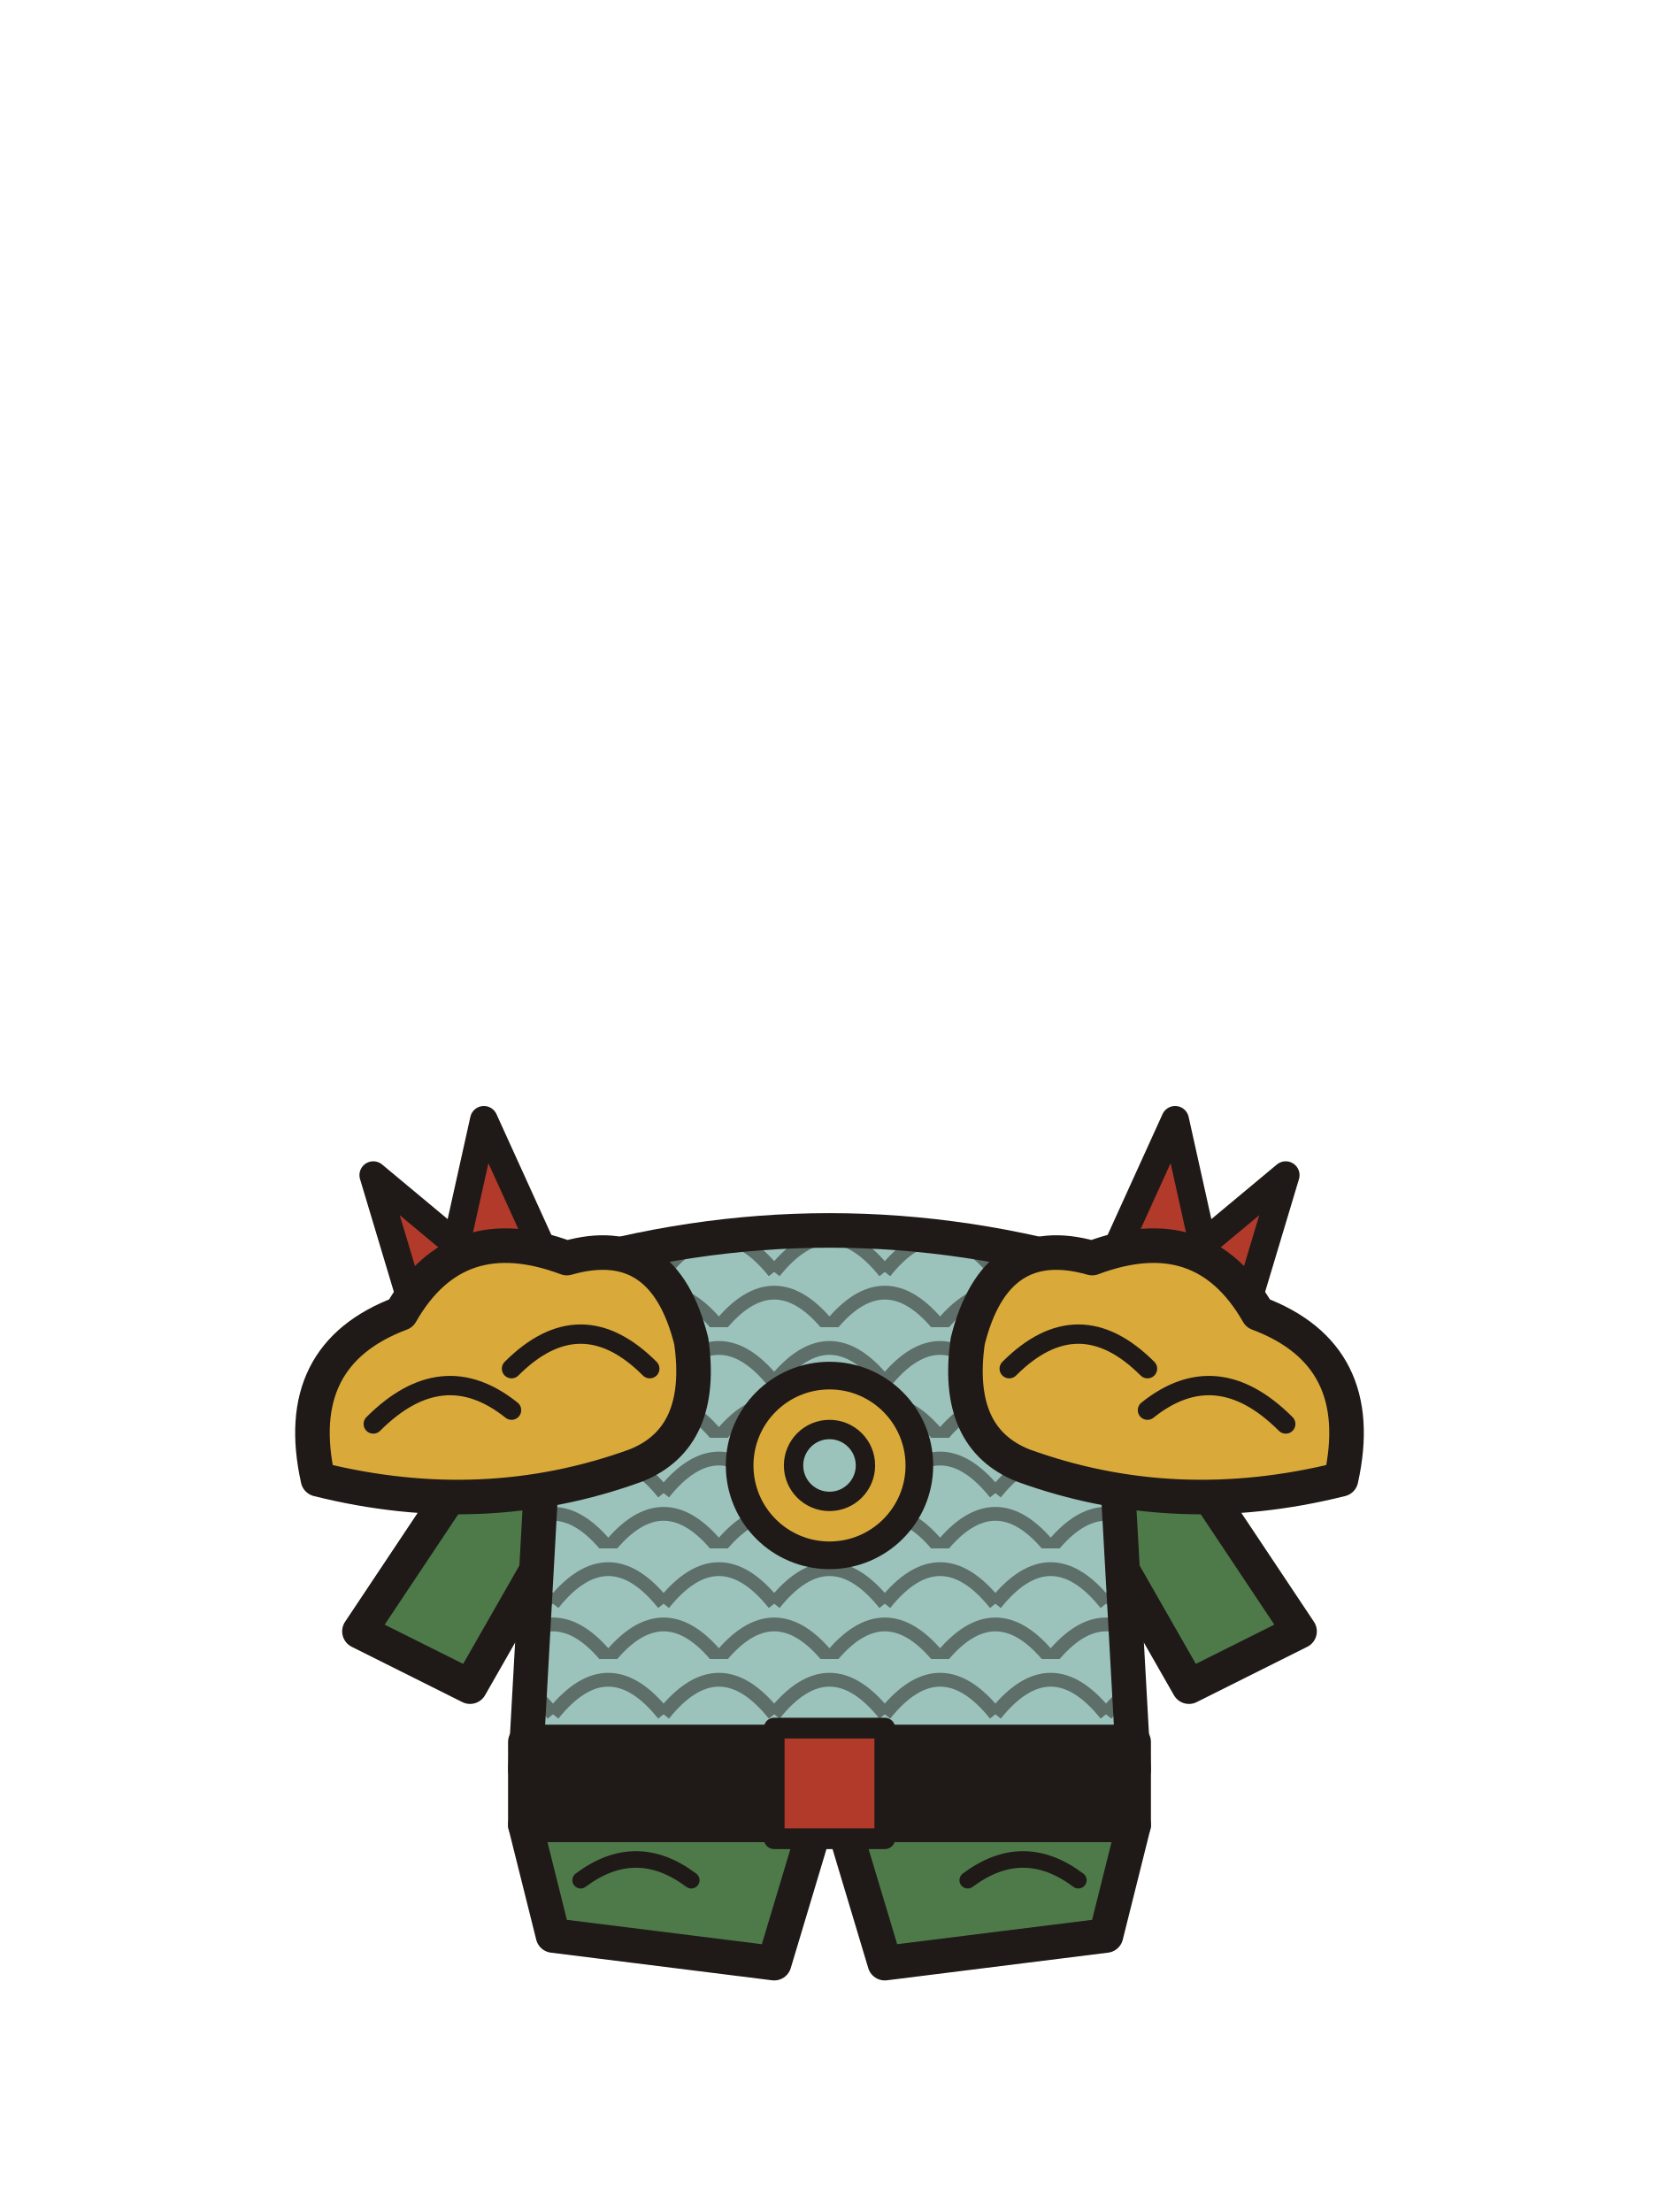
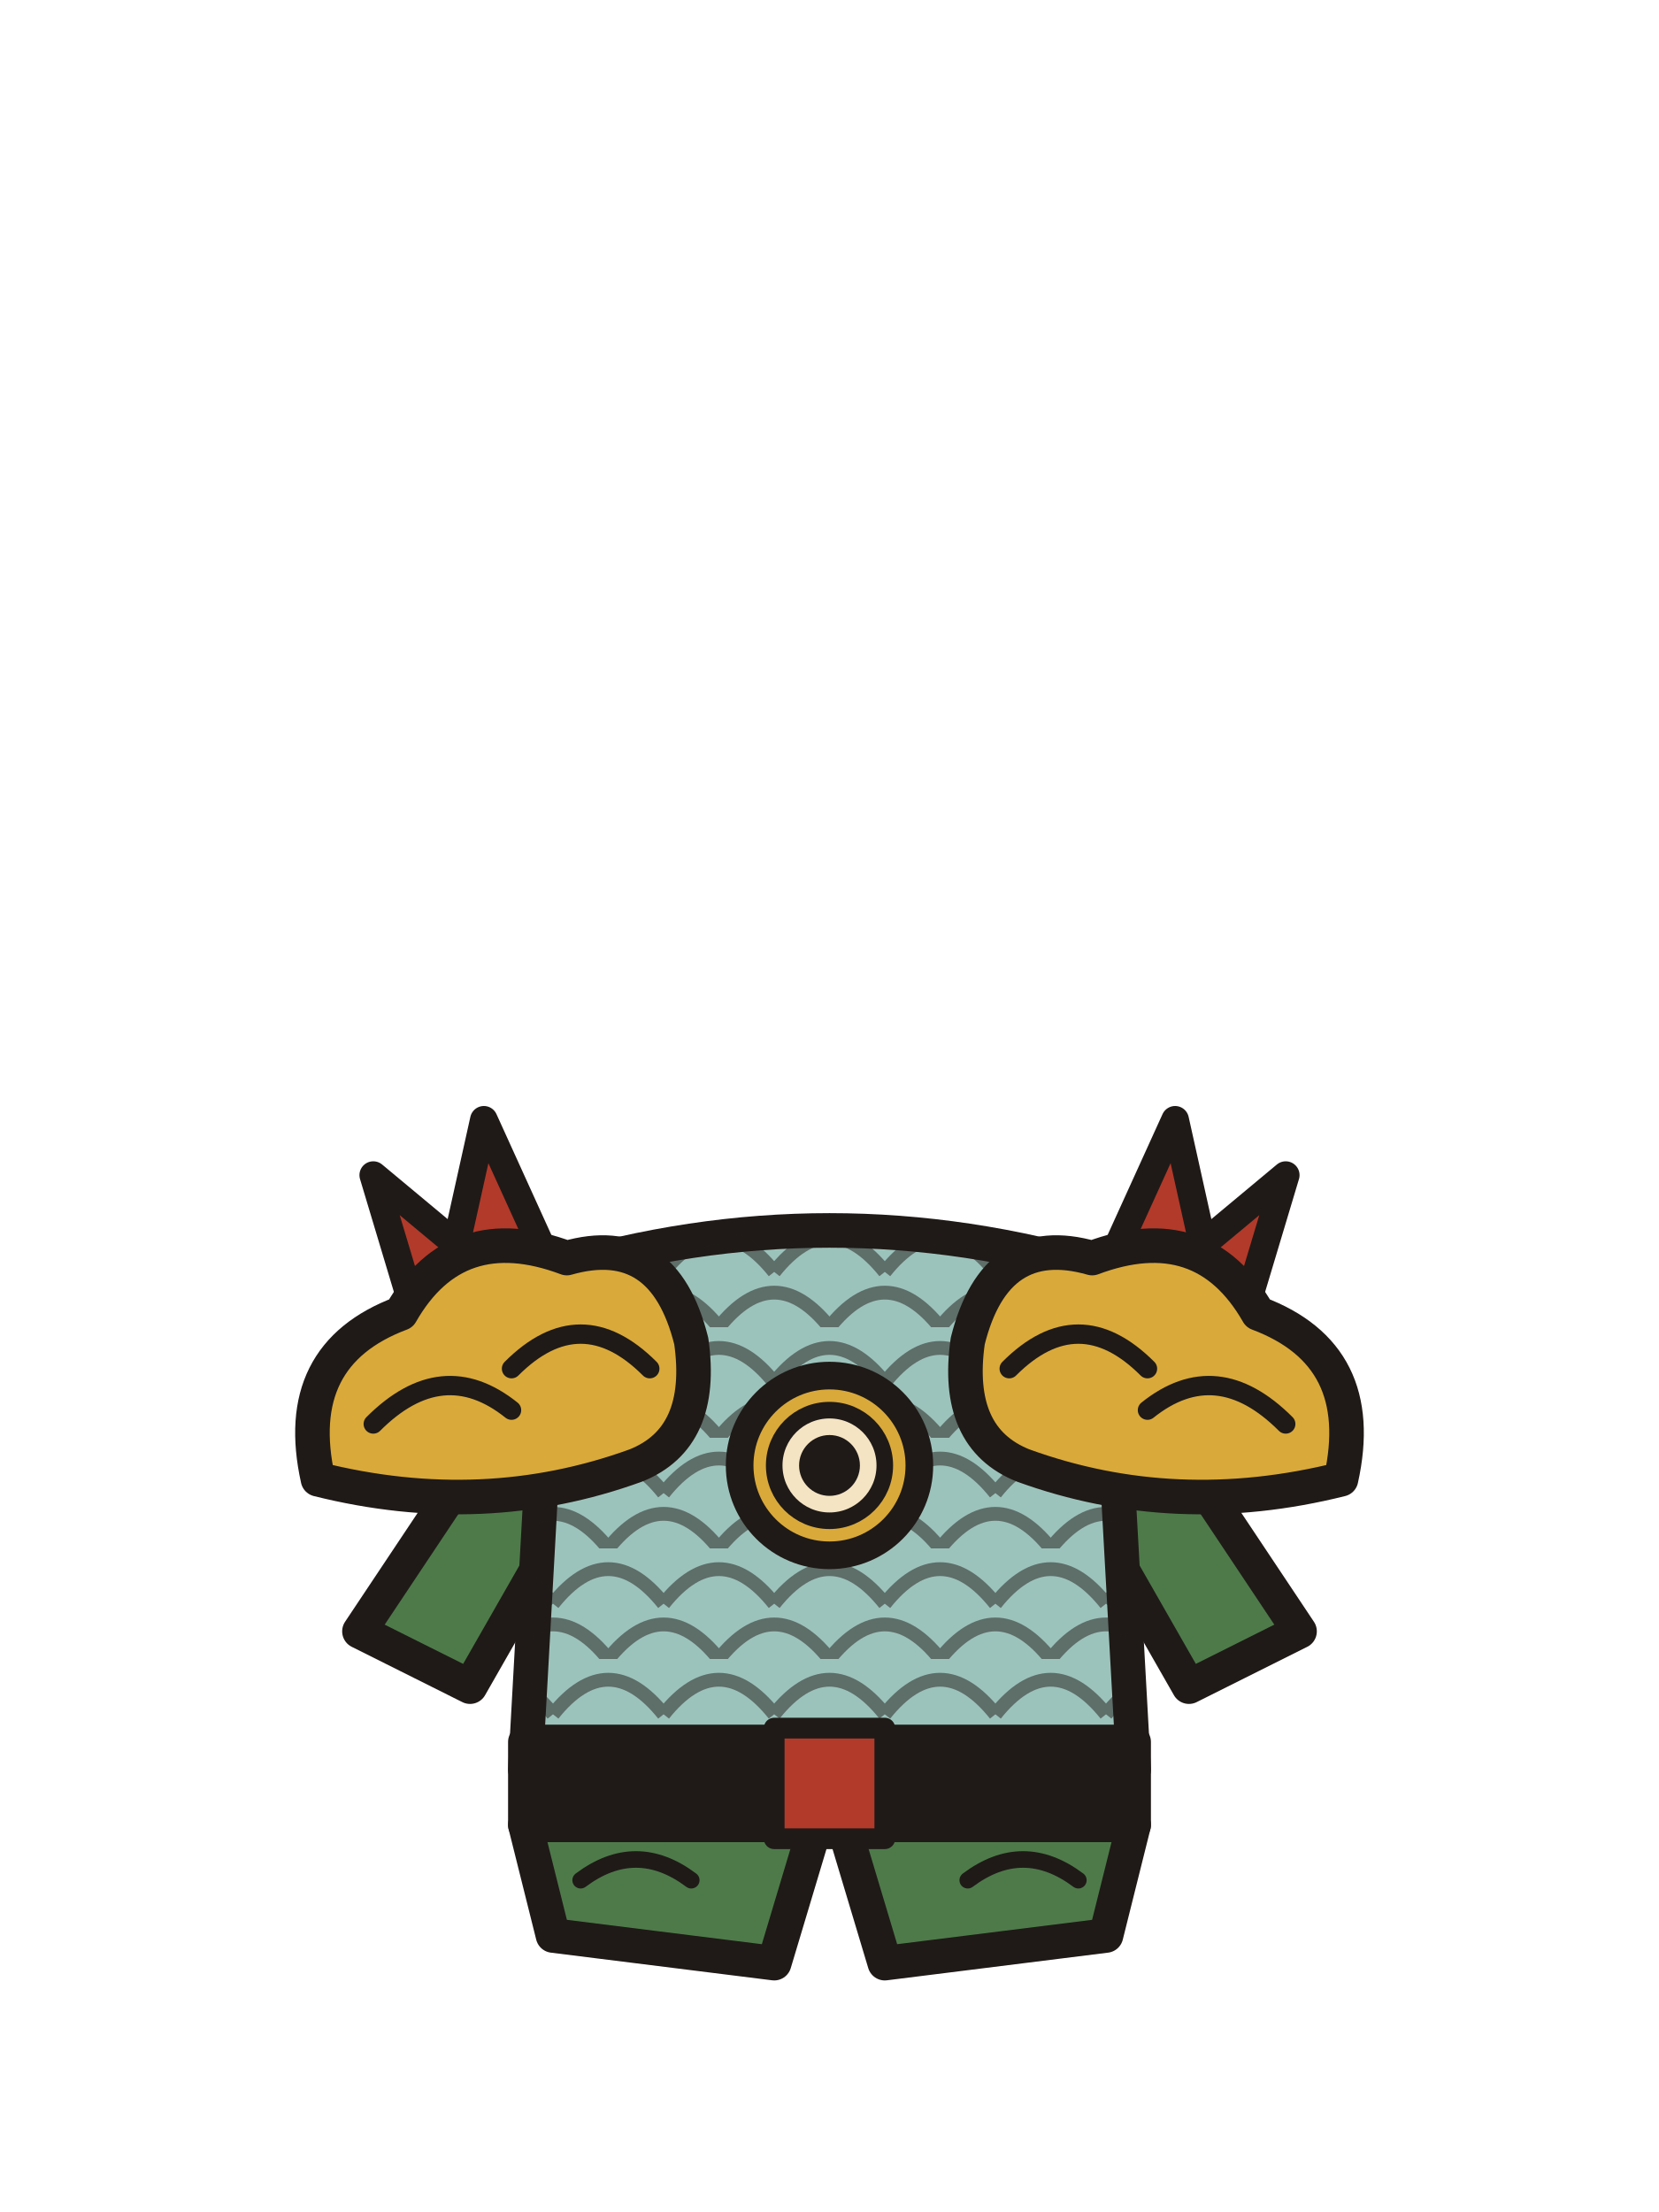
<svg xmlns="http://www.w3.org/2000/svg" viewBox="0 0 120 160">
  <defs>
    <pattern id="outfit-vay-scale" width="8" height="8" patternUnits="userSpaceOnUse">
      <path d="M0 4 Q4 -1 8 4 M-4 8 Q0 3 4 8 M4 8 Q8 3 12 8" fill="none" stroke="#1F1A17" stroke-width="1" opacity="0.5" />
    </pattern>
    <path id="outfit-vay-chest" d="M40 92 Q60 86 80 92 L82 128 L38 128 Z" />
  </defs>
  <g id="layer-outfit" stroke="#1F1A17" stroke-width="2.5" stroke-linejoin="round" stroke-linecap="round">
    <path d="M42 94 L26 118 L34 122 L42 108 Z M78 94 L94 118 L86 122 L78 108 Z" fill="#4E7A4A" />
    <use href="#outfit-vay-chest" fill="#9CC3BB" />
    <use href="#outfit-vay-chest" fill="url(#outfit-vay-scale)" stroke="none" />
    <circle cx="60" cy="106" r="6.5" fill="#D9A93A" stroke-width="2" />
-     <circle cx="60" cy="106" r="2.6" fill="#9CC3BB" stroke-width="1.4" />
+     <circle cx="60" cy="106" r="4" fill="#F4E4C4" stroke-width="1.2" />
+     <circle cx="60" cy="106" r="2.2" fill="#1F1A17" stroke="none" />
    <path d="M38 126 L82 126 L82 132 L38 132 Z" fill="#1F1A17" />
    <path d="M38 132 L59 132 L56 142 L40 140 Z M61 132 L82 132 L80 140 L64 142 Z" fill="#4E7A4A" />
    <path d="M42 136 Q46 133 50 136 M70 136 Q74 133 78 136" fill="none" stroke-width="1.2" />
    <path d="M56 125 L64 125 L64 133 L56 133 Z" fill="#B23A2A" stroke-width="1.5" />
    <path d="M30 95 L27 85 L33 90 L35 81 L40 92 Z M90 95 L93 85 L87 90 L85 81 L80 92 Z" fill="#B23A2A" stroke-width="2" />
    <path d="M23 107 Q21 98 29 95 Q33 88 41 91 Q48 89 50 97 Q51 104 46 106 Q35 110 23 107 Z" fill="#D9A93A" />
    <path d="M97 107 Q99 98 91 95 Q87 88 79 91 Q72 89 70 97 Q69 104 74 106 Q85 110 97 107 Z" fill="#D9A93A" />
    <path d="M27 103 Q32 98 37 102 M37 99 Q42 94 47 99 M93 103 Q88 98 83 102 M83 99 Q78 94 73 99" fill="none" stroke-width="1.4" />
  </g>
</svg>
